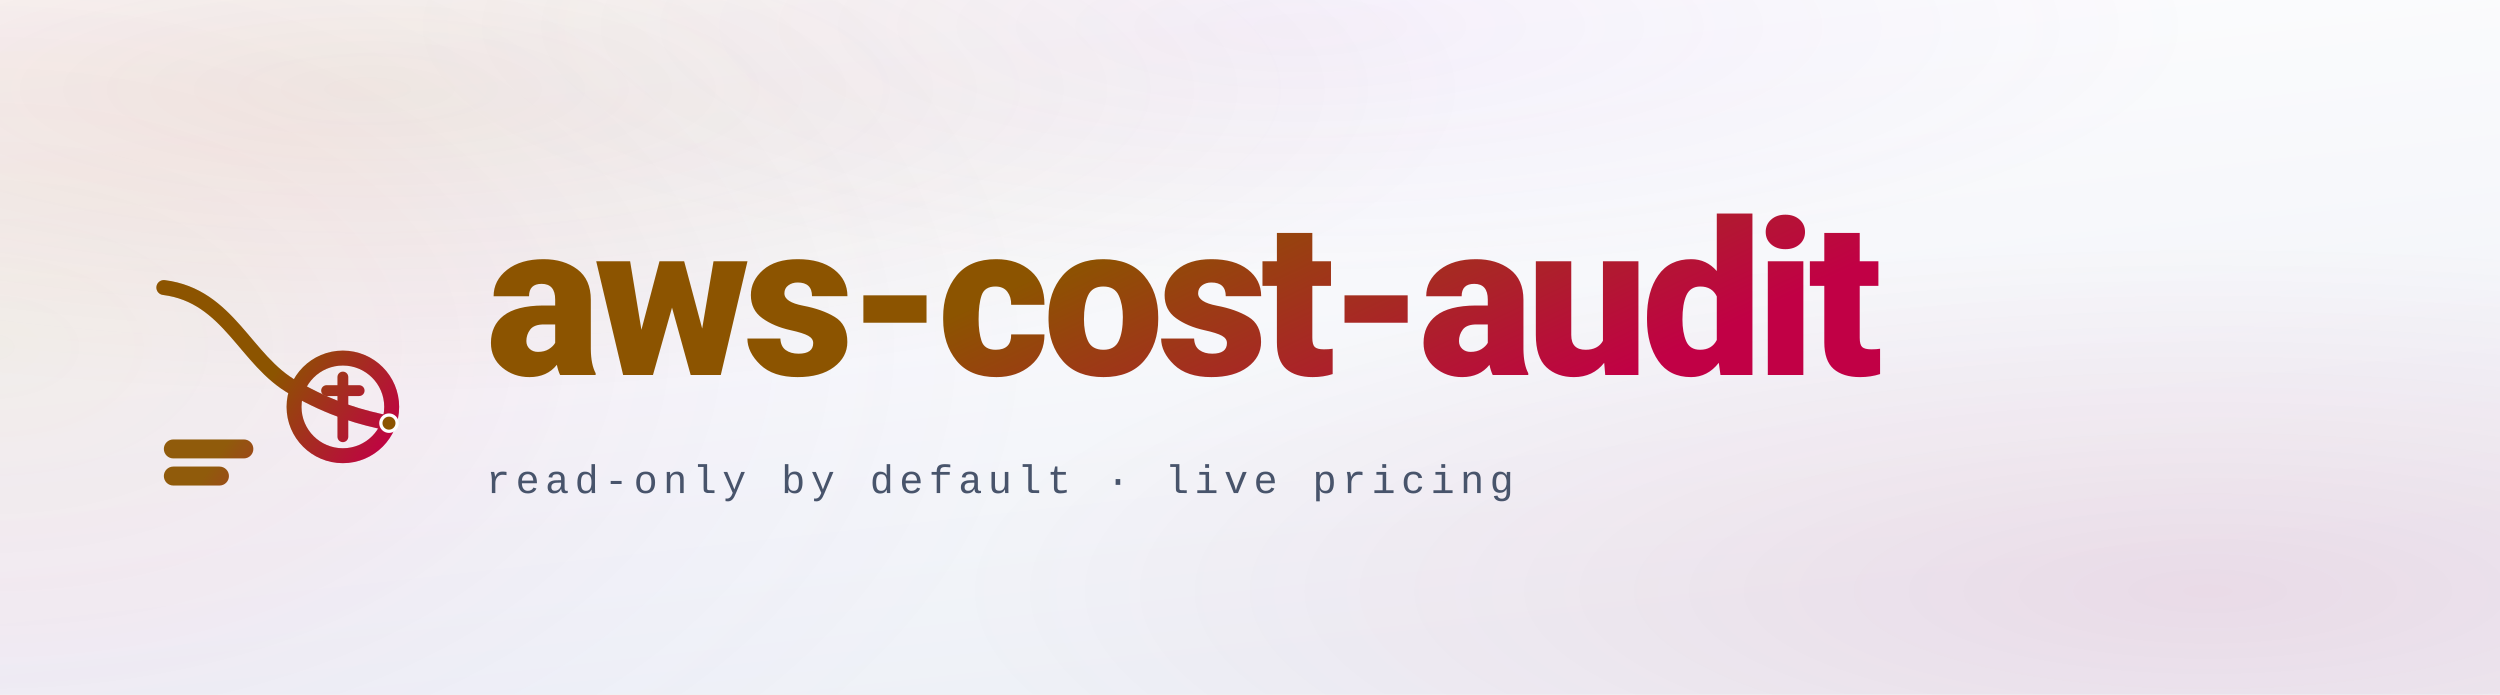
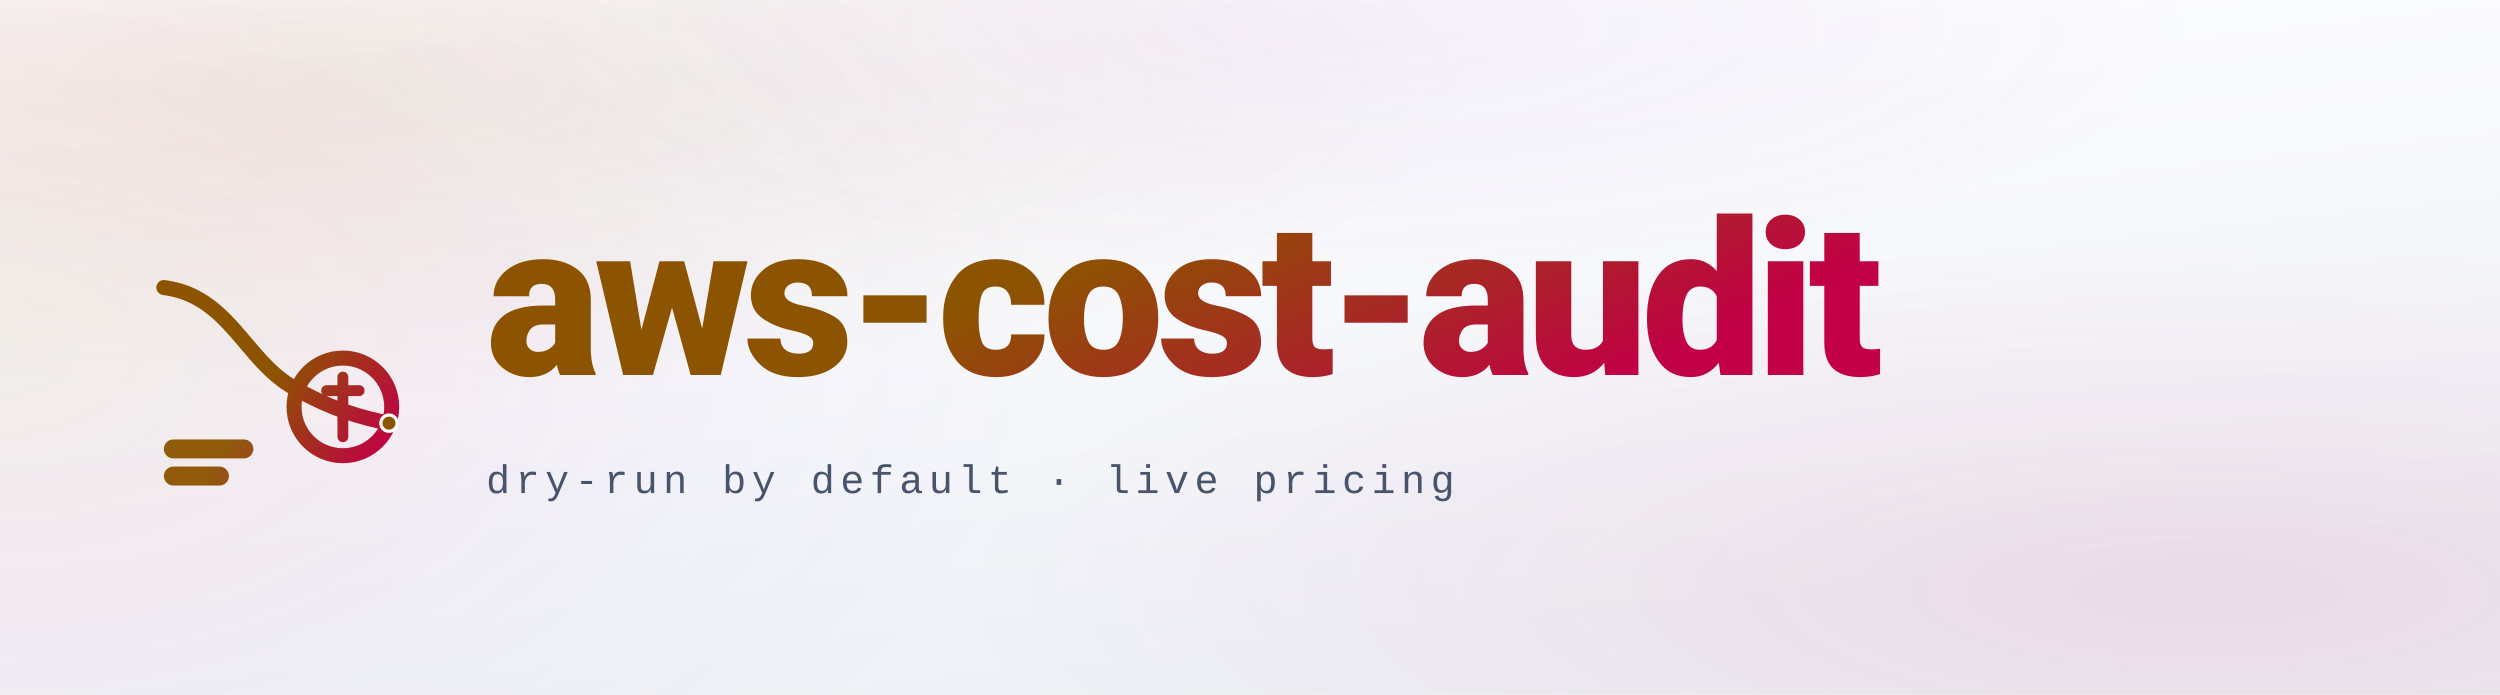
<svg xmlns="http://www.w3.org/2000/svg" viewBox="0 0 720 200" fill="none" role="img" aria-label="aws-cost-audit: a cost curve bends down over a coin while the figures beneath it count down">
  <defs>
    <linearGradient id="aw-ground" x1="0" y1="0" x2="0.4" y2="1">
      <stop offset="0%" stop-color="#FFFFFF" />
      <stop offset="55%" stop-color="#F7F8FB" />
      <stop offset="100%" stop-color="#EEF1F7" />
    </linearGradient>
    <radialGradient id="aw-bloomA" cx="0.15" cy="0.13" r="0.44">
      <stop offset="0%" stop-color="#8C5400" stop-opacity="0.10" />
      <stop offset="100%" stop-color="#8C5400" stop-opacity="0" />
    </radialGradient>
    <radialGradient id="aw-bloomB" cx="0.88" cy="0.85" r="0.50">
      <stop offset="0%" stop-color="#C10045" stop-opacity="0.09" />
      <stop offset="100%" stop-color="#C10045" stop-opacity="0" />
    </radialGradient>
    <radialGradient id="aw-bloomC" cx="0.52" cy="0.04" r="0.36">
      <stop offset="0%" stop-color="#8A2CD1" stop-opacity="0.06" />
      <stop offset="100%" stop-color="#8A2CD1" stop-opacity="0" />
    </radialGradient>
    <radialGradient id="aw-wash" cx="0.5" cy="0.5" r="0.5">
      <stop offset="0%" stop-color="#8C5400" stop-opacity="0.07" />
      <stop offset="42%" stop-color="#C10045" stop-opacity="0.043" />
      <stop offset="76%" stop-color="#8A2CD1" stop-opacity="0.016" />
      <stop offset="100%" stop-color="#8A2CD1" stop-opacity="0" />
    </radialGradient>
    <clipPath id="aw-frame">
      <rect width="720" height="200" />
    </clipPath>
    <linearGradient id="aw-ink" gradientUnits="userSpaceOnUse" x1="40" y1="76" x2="216" y2="196">
      <stop class="awk1" offset="0%" stop-color="#8C5400" />
      <stop class="awk2" offset="52%" stop-color="#8C5400" />
      <stop class="awk3" offset="100%" stop-color="#C10045" />
    </linearGradient>
    <clipPath id="aw-b1">
      <rect class="awb1" x="44" y="196" width="66" height="14" />
    </clipPath>
    <clipPath id="aw-b2">
      <rect class="awb2" x="44" y="216" width="48" height="14" />
    </clipPath>
    <linearGradient id="aw-word" x1="0" y1="0" x2="1" y2="0.25">
      <stop class="awk1" offset="0%" stop-color="#8C5400" />
      <stop class="awk2" offset="46%" stop-color="#8C5400" />
      <stop class="awk3" offset="100%" stop-color="#C10045" />
    </linearGradient>
  </defs>
  <style>
    .disp { font-family: system-ui, -apple-system, 'Segoe UI', Roboto, 'Helvetica Neue', Arial, sans-serif; }
    .mono { font-family: ui-monospace, SFMono-Regular, 'SF Mono', Menlo, Consolas, 'Liberation Mono', monospace; }
    .eyebrow { font-size: 13px; font-weight: 600; letter-spacing: 4.5px; fill: #8C5400; }
    .head    { font-size: 22px; font-weight: 700; fill: #1A2233; letter-spacing: -0.5px; }
    .sub     { font-size: 16.5px; font-weight: 500; fill: #48546B; }
    .tag     { font-size: 11.5px; letter-spacing: 1.6px; fill: #48546B; }
    .chip    { font-size: 11.5px; letter-spacing: 1.2px; fill: #48546B; }
    @keyframes aw-breathe { 0%,100% { opacity:0.72; } 50% { opacity:1; } }
    .awbloom { animation: aw-breathe 11s ease-in-out infinite; }
    @keyframes aw-sweep { 0% { transform: translateX(-360px); } 100% { transform: translateX(1080px); } }
    .awwash { animation: aw-sweep 15s cubic-bezier(.5,0,.5,1) infinite; }
    @keyframes aw-draw { 0% { stroke-dashoffset: 1000; } 40%,88% { stroke-dashoffset: 0; } 100% { stroke-dashoffset: 1000; } }
    .awcurve { stroke-dasharray: 1000; animation: aw-draw 7s linear infinite; }
    @keyframes aw-b1 { 0%,40% { width: 66px; } 88%,100% { width: 22px; } }
    @keyframes aw-b2 { 0%,46% { width: 48px; } 88%,100% { width: 14px; } }
    .awb1 { animation: aw-b1 7s steps(6, end) infinite; }
    .awb2 { animation: aw-b2 7s steps(6, end) infinite; }
    @keyframes aw-coin { 0%,100% { opacity: 0.55; } 50% { opacity: 1; } }
    .awcoin { animation: aw-coin 7s ease-in-out infinite; }
    @keyframes aw-k1 { 0%,100% { stop-color:#8C5400; } 50% { stop-color:#8C5400; } }
    @keyframes aw-k2 { 0%,100% { stop-color:#8C5400; } 50% { stop-color:#C10045; } }
    @keyframes aw-k3 { 0%,100% { stop-color:#C10045; } 50% { stop-color:#8A2CD1; } }
    .awk1 { animation: aw-k1 15s ease-in-out infinite; }
    .awk2 { animation: aw-k2 15s ease-in-out infinite; }
    .awk3 { animation: aw-k3 15s ease-in-out infinite; }
    @media (prefers-reduced-motion: reduce) { * { animation: none !important; } }
  </style>
  <rect width="720" height="200" fill="url(#aw-ground)" />
  <g class="awbloom">
    <rect width="720" height="200" fill="url(#aw-bloomA)" />
    <rect width="720" height="200" fill="url(#aw-bloomB)" />
    <rect width="720" height="200" fill="url(#aw-bloomC)" />
  </g>
  <g clip-path="url(#aw-frame)">
    <g transform="translate(0,100)">
      <ellipse class="awwash" cx="0" cy="0" rx="300" ry="180" fill="url(#aw-wash)" />
    </g>
  </g>
  <g transform="translate(30,50) scale(0.3906)">
    <g opacity="0.26">
      <circle cx="176" cy="172" r="36" fill="none" stroke="url(#aw-ink)" stroke-width="11" />
      <path d="M44 84 C92 90, 104 138, 140 158 C168 174, 190 180, 210 184" fill="none" stroke="url(#aw-ink)" stroke-width="11" stroke-linecap="round" />
    </g>
    <g class="awcoin">
      <circle cx="176" cy="172" r="36" fill="none" stroke="url(#aw-ink)" stroke-width="11" />
      <path d="M176 150 V194 M164 160 H188" stroke="url(#aw-ink)" stroke-width="8" stroke-linecap="round" fill="none" />
    </g>
    <g>
      <path class="awcurve" d="M44 84 C92 90, 104 138, 140 158 C168 174, 190 180, 210 184" pathLength="1000" fill="none" stroke="url(#aw-ink)" stroke-width="11" stroke-linecap="round" />
    </g>
    <g transform="translate(210,184)">
      <g>
        <circle r="6" fill="#8C5400" />
        <circle r="6" fill="none" stroke="#FFFFFF" stroke-width="2.4" />
      </g>
    </g>
    <g fill="url(#aw-ink)" opacity="0.95">
      <g clip-path="url(#aw-b1)">
        <rect x="44" y="196" width="66" height="14" rx="7" />
      </g>
      <g clip-path="url(#aw-b2)">
        <rect x="44" y="216" width="48" height="14" rx="7" />
      </g>
    </g>
  </g>
  <g>
    <text class="disp" x="140" y="108" font-size="62" font-weight="800" letter-spacing="-1.9" fill="url(#aw-word)">aws-cost-audit</text>
  </g>
-   <text class="mono tag" x="140" y="142">read-only by default  ·  live pricing</text>
+   <text class="mono tag" x="140" y="142">dry-run by default  ·  live pricing</text>
</svg>
